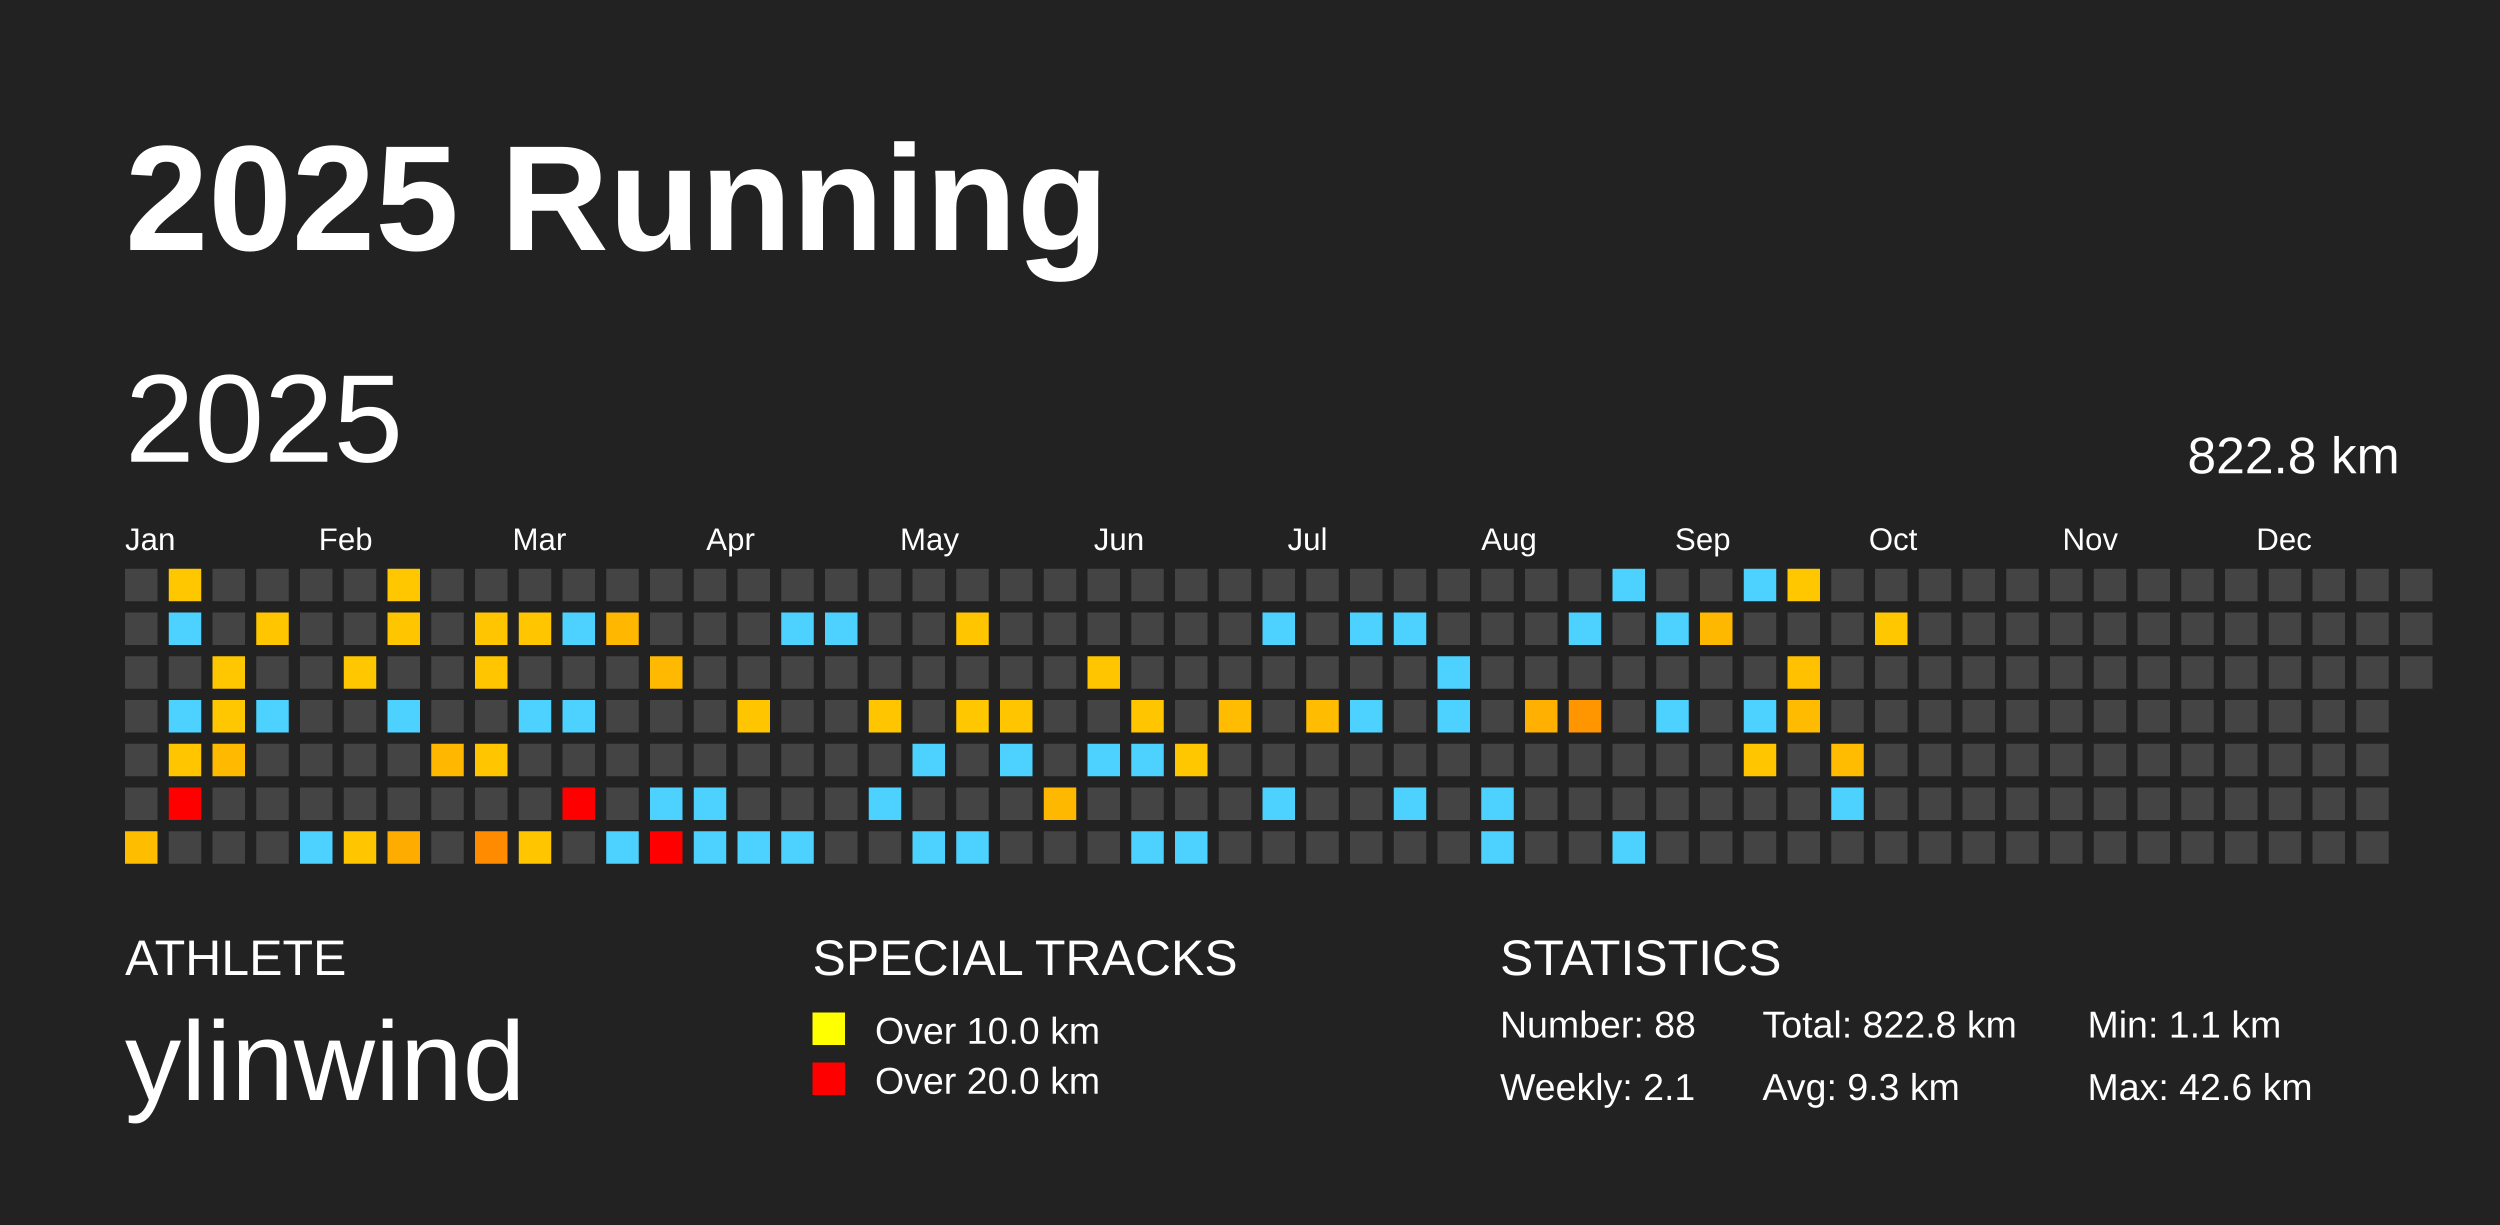
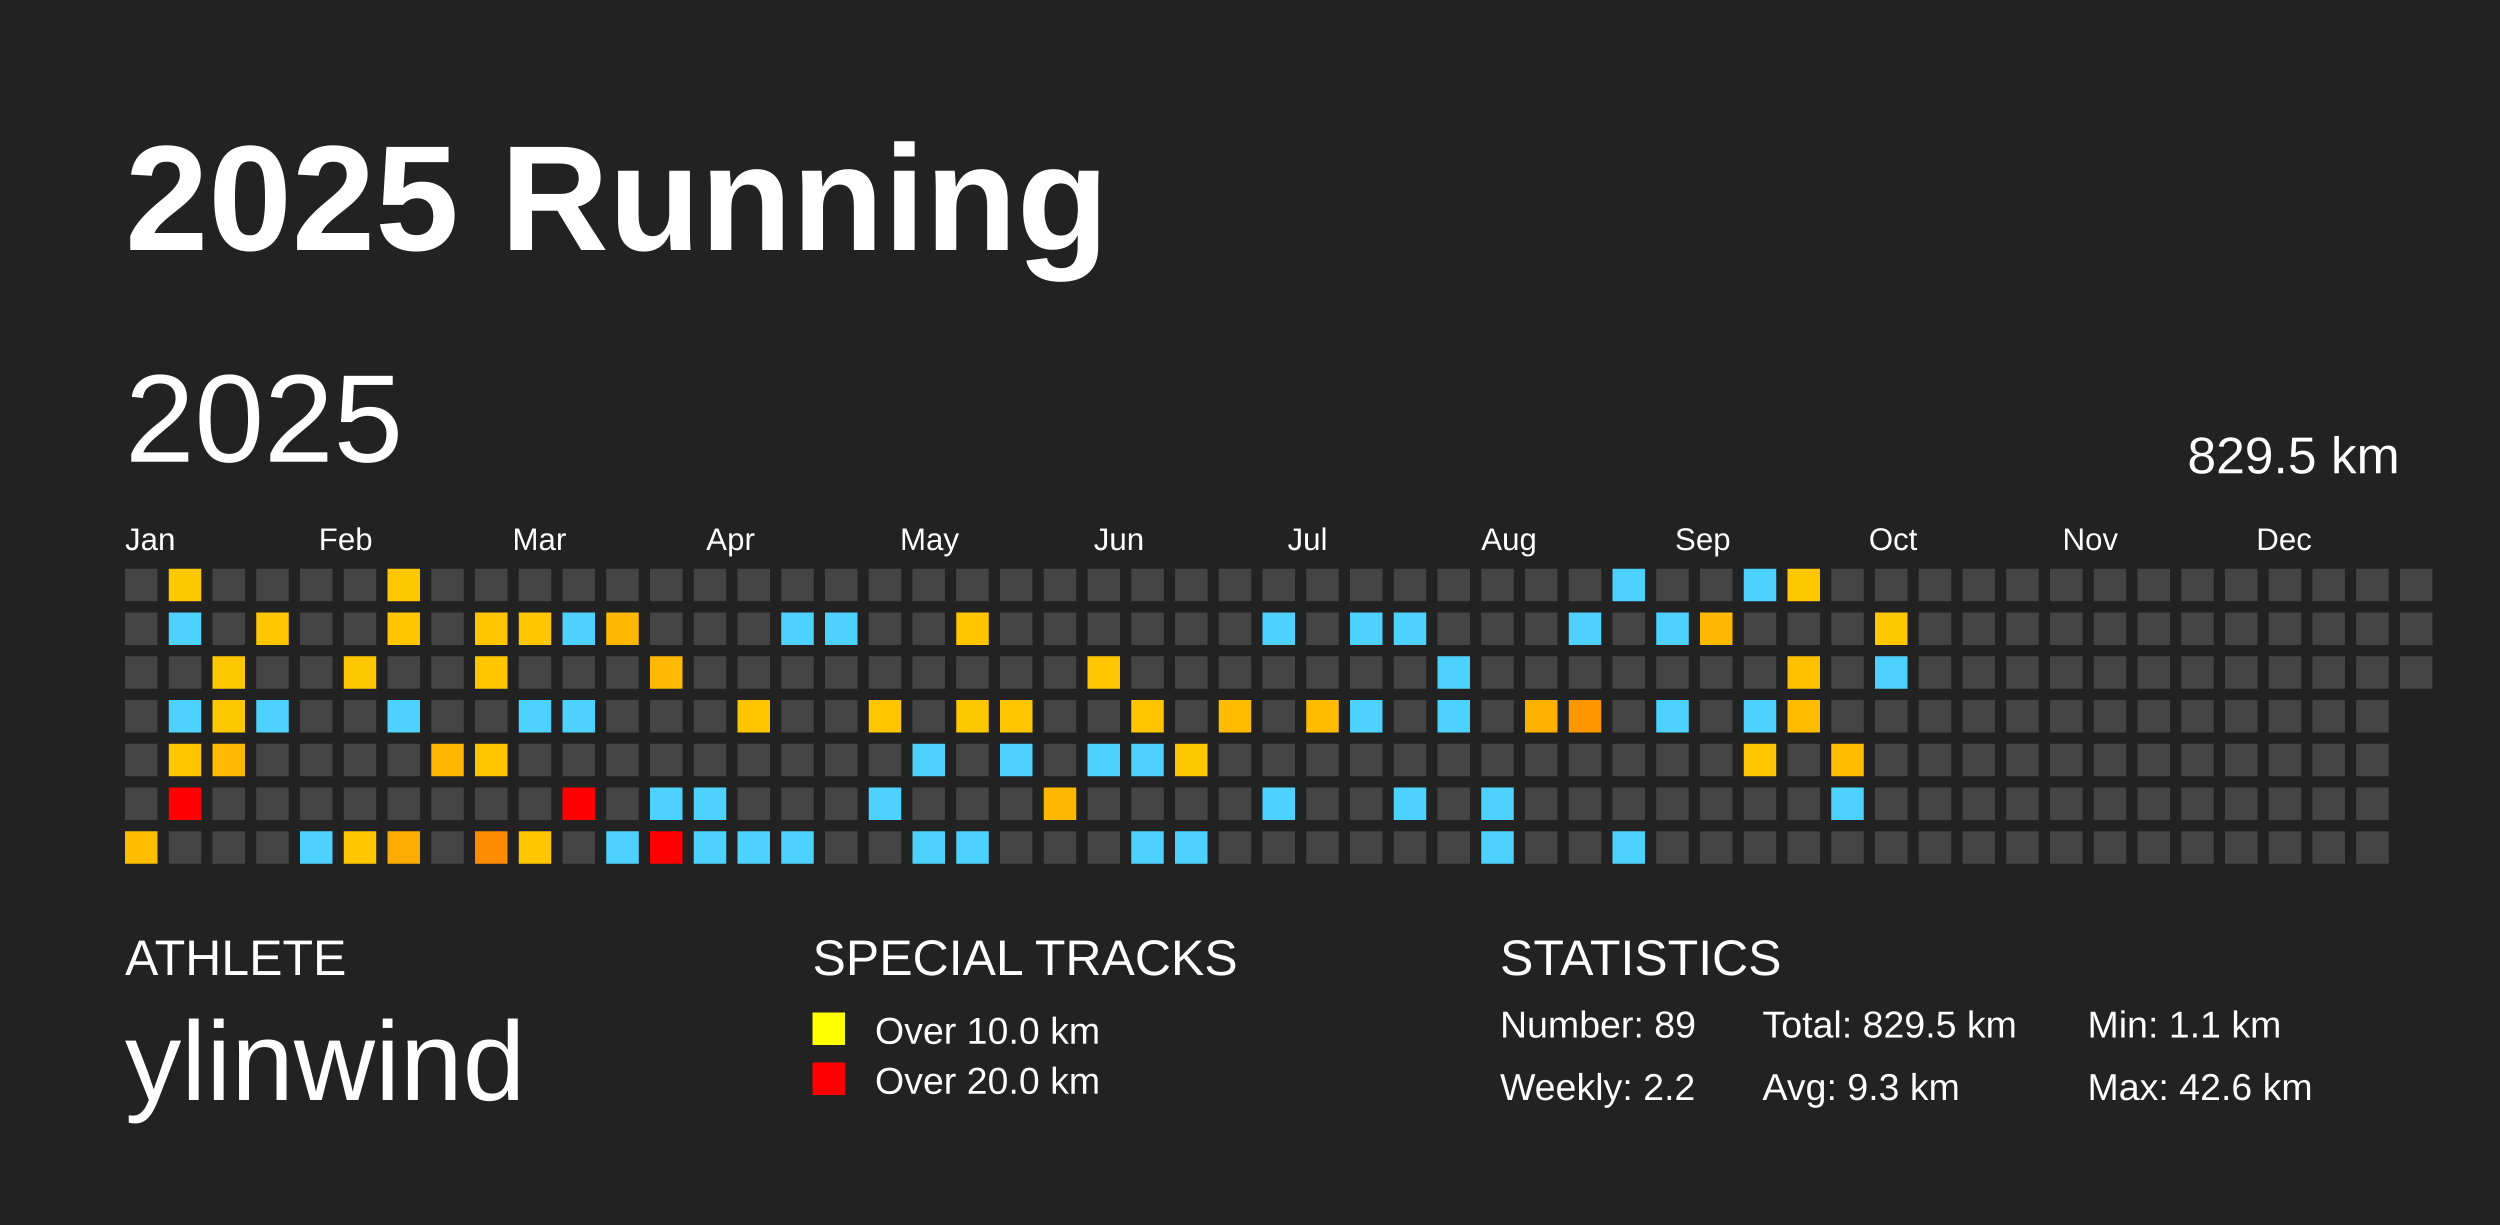
<svg xmlns="http://www.w3.org/2000/svg" baseProfile="full" height="98mm" version="1.1" viewBox="0,0,200,98" width="200mm">
  <defs />
  <rect fill="#222222" height="98" width="200" x="0" y="0" />
  <text fill="#FFFFFF" style="font-size:12px; font-family:Arial; font-weight:bold;" x="10" y="20">2025 Running</text>
  <text fill="#FFFFFF" style="font-size:4px; font-family:Arial" x="10" y="78">ATHLETE</text>
  <text fill="#FFFFFF" style="font-size:9px; font-family:Arial" x="10" y="88">ylinwind</text>
  <text fill="#FFFFFF" style="font-size:4px; font-family:Arial" x="65" y="78">SPECIAL TRACKS</text>
  <rect fill="yellow" height="2.6" width="2.6" x="65" y="81" />
  <text fill="#FFFFFF" style="font-size:3px; font-family:Arial" x="70" y="83.5">Over 10.0 km</text>
  <rect fill="red" height="2.6" width="2.6" x="65" y="85" />
  <text fill="#FFFFFF" style="font-size:3px; font-family:Arial" x="70" y="87.5">Over 20.0 km</text>
  <text fill="#FFFFFF" style="font-size:4px; font-family:Arial" x="120" y="78">STATISTICS</text>
-   <text fill="#FFFFFF" style="font-size:3px; font-family:Arial" x="120" y="83">Number: 88</text>
-   <text fill="#FFFFFF" style="font-size:3px; font-family:Arial" x="120" y="88">Weekly: 2.1</text>
-   <text fill="#FFFFFF" style="font-size:3px; font-family:Arial" x="141" y="83">Total: 822.8 km</text>
+   <text fill="#FFFFFF" style="font-size:3px; font-family:Arial" x="120" y="83">Number: 89</text>
+   <text fill="#FFFFFF" style="font-size:3px; font-family:Arial" x="120" y="88">Weekly: 2.2</text>
+   <text fill="#FFFFFF" style="font-size:3px; font-family:Arial" x="141" y="83">Total: 829.5 km</text>
  <text fill="#FFFFFF" style="font-size:3px; font-family:Arial" x="141" y="88">Avg: 9.3 km</text>
  <text fill="#FFFFFF" style="font-size:3px; font-family:Arial" x="167" y="83">Min: 1.1 km</text>
  <text fill="#FFFFFF" style="font-size:3px; font-family:Arial" x="167" y="88">Max: 42.6 km</text>
  <text dominant-baseline="hanging" fill="#FFFFFF" style="font-size:10.0px; font-family:Arial;" x="10" y="30">2025</text>
-   <text dominant-baseline="hanging" fill="#FFFFFF" style="font-size:4.125px; font-family:Arial;" x="175" y="35">822.8 km</text>
+   <text dominant-baseline="hanging" fill="#FFFFFF" style="font-size:4.125px; font-family:Arial;" x="175" y="35">829.5 km</text>
  <text fill="#FFFFFF" style="font-size:2.5px; font-family:Arial" x="10.0" y="44">Jan</text>
  <text fill="#FFFFFF" style="font-size:2.5px; font-family:Arial" x="25.5" y="44">Feb</text>
  <text fill="#FFFFFF" style="font-size:2.5px; font-family:Arial" x="41.0" y="44">Mar</text>
  <text fill="#FFFFFF" style="font-size:2.5px; font-family:Arial" x="56.5" y="44">Apr</text>
  <text fill="#FFFFFF" style="font-size:2.5px; font-family:Arial" x="72.0" y="44">May</text>
  <text fill="#FFFFFF" style="font-size:2.5px; font-family:Arial" x="87.5" y="44">Jun</text>
  <text fill="#FFFFFF" style="font-size:2.5px; font-family:Arial" x="103.0" y="44">Jul</text>
  <text fill="#FFFFFF" style="font-size:2.5px; font-family:Arial" x="118.5" y="44">Aug</text>
  <text fill="#FFFFFF" style="font-size:2.5px; font-family:Arial" x="134.0" y="44">Sep</text>
  <text fill="#FFFFFF" style="font-size:2.5px; font-family:Arial" x="149.5" y="44">Oct</text>
  <text fill="#FFFFFF" style="font-size:2.5px; font-family:Arial" x="165.0" y="44">Nov</text>
  <text fill="#FFFFFF" style="font-size:2.5px; font-family:Arial" x="180.5" y="44">Dec</text>
  <rect fill="#444444" height="2.6" width="2.6" x="10.0" y="45.5" />
  <rect fill="#444444" height="2.6" width="2.6" x="10.0" y="49.0" />
  <rect fill="#444444" height="2.6" width="2.6" x="10.0" y="52.5" />
  <rect fill="#444444" height="2.6" width="2.6" x="10.0" y="56.0" />
  <rect fill="#444444" height="2.6" width="2.6" x="10.0" y="59.5" />
  <rect fill="#444444" height="2.6" width="2.6" x="10.0" y="63.0" />
  <rect fill="#ffbd00" height="2.6" width="2.6" x="10.0" y="66.5" />
  <rect fill="#ffc700" height="2.6" width="2.6" x="13.5" y="45.5" />
  <rect fill="#4dd2ff" height="2.6" width="2.6" x="13.5" y="49.0" />
  <rect fill="#444444" height="2.6" width="2.6" x="13.5" y="52.5" />
  <rect fill="#4dd2ff" height="2.6" width="2.6" x="13.5" y="56.0" />
  <rect fill="#ffc600" height="2.6" width="2.6" x="13.5" y="59.5" />
  <rect fill="red" height="2.6" width="2.6" x="13.5" y="63.0" />
  <rect fill="#444444" height="2.6" width="2.6" x="13.5" y="66.5" />
  <rect fill="#444444" height="2.6" width="2.6" x="17.0" y="45.5" />
  <rect fill="#444444" height="2.6" width="2.6" x="17.0" y="49.0" />
  <rect fill="#ffc700" height="2.6" width="2.6" x="17.0" y="52.5" />
  <rect fill="#ffc700" height="2.6" width="2.6" x="17.0" y="56.0" />
  <rect fill="#ffba00" height="2.6" width="2.6" x="17.0" y="59.5" />
  <rect fill="#444444" height="2.6" width="2.6" x="17.0" y="63.0" />
  <rect fill="#444444" height="2.6" width="2.6" x="17.0" y="66.5" />
  <rect fill="#444444" height="2.6" width="2.6" x="20.5" y="45.5" />
  <rect fill="#ffc600" height="2.6" width="2.6" x="20.5" y="49.0" />
  <rect fill="#444444" height="2.6" width="2.6" x="20.5" y="52.5" />
  <rect fill="#4dd2ff" height="2.6" width="2.6" x="20.5" y="56.0" />
  <rect fill="#444444" height="2.6" width="2.6" x="20.5" y="59.5" />
  <rect fill="#444444" height="2.6" width="2.6" x="20.5" y="63.0" />
  <rect fill="#444444" height="2.6" width="2.6" x="20.5" y="66.5" />
  <rect fill="#444444" height="2.6" width="2.6" x="24.0" y="45.5" />
  <rect fill="#444444" height="2.6" width="2.6" x="24.0" y="49.0" />
  <rect fill="#444444" height="2.6" width="2.6" x="24.0" y="52.5" />
  <rect fill="#444444" height="2.6" width="2.6" x="24.0" y="56.0" />
  <rect fill="#444444" height="2.6" width="2.6" x="24.0" y="59.5" />
  <rect fill="#444444" height="2.6" width="2.6" x="24.0" y="63.0" />
  <rect fill="#4dd2ff" height="2.6" width="2.6" x="24.0" y="66.5" />
  <rect fill="#444444" height="2.6" width="2.6" x="27.5" y="45.5" />
  <rect fill="#444444" height="2.6" width="2.6" x="27.5" y="49.0" />
  <rect fill="#ffc700" height="2.6" width="2.6" x="27.5" y="52.5" />
  <rect fill="#444444" height="2.6" width="2.6" x="27.5" y="56.0" />
  <rect fill="#444444" height="2.6" width="2.6" x="27.5" y="59.5" />
  <rect fill="#444444" height="2.6" width="2.6" x="27.5" y="63.0" />
  <rect fill="#ffc600" height="2.6" width="2.6" x="27.5" y="66.5" />
  <rect fill="#ffc700" height="2.6" width="2.6" x="31.0" y="45.5" />
  <rect fill="#ffc600" height="2.6" width="2.6" x="31.0" y="49.0" />
  <rect fill="#444444" height="2.6" width="2.6" x="31.0" y="52.5" />
  <rect fill="#4dd2ff" height="2.6" width="2.6" x="31.0" y="56.0" />
  <rect fill="#444444" height="2.6" width="2.6" x="31.0" y="59.5" />
  <rect fill="#444444" height="2.6" width="2.6" x="31.0" y="63.0" />
  <rect fill="#ffac00" height="2.6" width="2.6" x="31.0" y="66.5" />
  <rect fill="#444444" height="2.6" width="2.6" x="34.5" y="45.5" />
  <rect fill="#444444" height="2.6" width="2.6" x="34.5" y="49.0" />
  <rect fill="#444444" height="2.6" width="2.6" x="34.5" y="52.5" />
  <rect fill="#444444" height="2.6" width="2.6" x="34.5" y="56.0" />
  <rect fill="#ffb700" height="2.6" width="2.6" x="34.5" y="59.5" />
  <rect fill="#444444" height="2.6" width="2.6" x="34.5" y="63.0" />
  <rect fill="#444444" height="2.6" width="2.6" x="34.5" y="66.5" />
  <rect fill="#444444" height="2.6" width="2.6" x="38.0" y="45.5" />
  <rect fill="#ffc500" height="2.6" width="2.6" x="38.0" y="49.0" />
  <rect fill="#ffc600" height="2.6" width="2.6" x="38.0" y="52.5" />
  <rect fill="#444444" height="2.6" width="2.6" x="38.0" y="56.0" />
  <rect fill="#ffc600" height="2.6" width="2.6" x="38.0" y="59.5" />
  <rect fill="#444444" height="2.6" width="2.6" x="38.0" y="63.0" />
  <rect fill="#ff8c00" height="2.6" width="2.6" x="38.0" y="66.5" />
  <rect fill="#444444" height="2.6" width="2.6" x="41.5" y="45.5" />
  <rect fill="#ffc600" height="2.6" width="2.6" x="41.5" y="49.0" />
  <rect fill="#444444" height="2.6" width="2.6" x="41.5" y="52.5" />
  <rect fill="#4dd2ff" height="2.6" width="2.6" x="41.5" y="56.0" />
  <rect fill="#444444" height="2.6" width="2.6" x="41.5" y="59.5" />
  <rect fill="#444444" height="2.6" width="2.6" x="41.5" y="63.0" />
  <rect fill="#ffc600" height="2.6" width="2.6" x="41.5" y="66.5" />
  <rect fill="#444444" height="2.6" width="2.6" x="45.0" y="45.5" />
  <rect fill="#4dd2ff" height="2.6" width="2.6" x="45.0" y="49.0" />
  <rect fill="#444444" height="2.6" width="2.6" x="45.0" y="52.5" />
  <rect fill="#4dd2ff" height="2.6" width="2.6" x="45.0" y="56.0" />
  <rect fill="#444444" height="2.6" width="2.6" x="45.0" y="59.5" />
  <rect fill="red" height="2.6" width="2.6" x="45.0" y="63.0" />
  <rect fill="#444444" height="2.6" width="2.6" x="45.0" y="66.5" />
  <rect fill="#444444" height="2.6" width="2.6" x="48.5" y="45.5" />
  <rect fill="#ffb700" height="2.6" width="2.6" x="48.5" y="49.0" />
  <rect fill="#444444" height="2.6" width="2.6" x="48.5" y="52.5" />
  <rect fill="#444444" height="2.6" width="2.6" x="48.5" y="56.0" />
  <rect fill="#444444" height="2.6" width="2.6" x="48.5" y="59.5" />
  <rect fill="#444444" height="2.6" width="2.6" x="48.5" y="63.0" />
  <rect fill="#4dd2ff" height="2.6" width="2.6" x="48.5" y="66.5" />
  <rect fill="#444444" height="2.6" width="2.6" x="52.0" y="45.5" />
  <rect fill="#444444" height="2.6" width="2.6" x="52.0" y="49.0" />
  <rect fill="#ffb900" height="2.6" width="2.6" x="52.0" y="52.5" />
  <rect fill="#444444" height="2.6" width="2.6" x="52.0" y="56.0" />
  <rect fill="#444444" height="2.6" width="2.6" x="52.0" y="59.5" />
  <rect fill="#4dd2ff" height="2.6" width="2.6" x="52.0" y="63.0" />
  <rect fill="red" height="2.6" width="2.6" x="52.0" y="66.5" />
  <rect fill="#444444" height="2.6" width="2.6" x="55.5" y="45.5" />
  <rect fill="#444444" height="2.6" width="2.6" x="55.5" y="49.0" />
  <rect fill="#444444" height="2.6" width="2.6" x="55.5" y="52.5" />
  <rect fill="#444444" height="2.6" width="2.6" x="55.5" y="56.0" />
  <rect fill="#444444" height="2.6" width="2.6" x="55.5" y="59.5" />
  <rect fill="#4dd2ff" height="2.6" width="2.6" x="55.5" y="63.0" />
  <rect fill="#4dd2ff" height="2.6" width="2.6" x="55.5" y="66.5" />
  <rect fill="#444444" height="2.6" width="2.6" x="59.0" y="45.5" />
  <rect fill="#444444" height="2.6" width="2.6" x="59.0" y="49.0" />
  <rect fill="#444444" height="2.6" width="2.6" x="59.0" y="52.5" />
  <rect fill="#ffc600" height="2.6" width="2.6" x="59.0" y="56.0" />
  <rect fill="#444444" height="2.6" width="2.6" x="59.0" y="59.5" />
  <rect fill="#444444" height="2.6" width="2.6" x="59.0" y="63.0" />
  <rect fill="#4dd2ff" height="2.6" width="2.6" x="59.0" y="66.5" />
  <rect fill="#444444" height="2.6" width="2.6" x="62.5" y="45.5" />
  <rect fill="#4dd2ff" height="2.6" width="2.6" x="62.5" y="49.0" />
  <rect fill="#444444" height="2.6" width="2.6" x="62.5" y="52.5" />
  <rect fill="#444444" height="2.6" width="2.6" x="62.5" y="56.0" />
  <rect fill="#444444" height="2.6" width="2.6" x="62.5" y="59.5" />
  <rect fill="#444444" height="2.6" width="2.6" x="62.5" y="63.0" />
  <rect fill="#4dd2ff" height="2.6" width="2.6" x="62.5" y="66.5" />
  <rect fill="#444444" height="2.6" width="2.6" x="66.0" y="45.5" />
  <rect fill="#4dd2ff" height="2.6" width="2.6" x="66.0" y="49.0" />
  <rect fill="#444444" height="2.6" width="2.6" x="66.0" y="52.5" />
  <rect fill="#444444" height="2.6" width="2.6" x="66.0" y="56.0" />
  <rect fill="#444444" height="2.6" width="2.6" x="66.0" y="59.5" />
  <rect fill="#444444" height="2.6" width="2.6" x="66.0" y="63.0" />
  <rect fill="#444444" height="2.6" width="2.6" x="66.0" y="66.5" />
  <rect fill="#444444" height="2.6" width="2.6" x="69.5" y="45.5" />
  <rect fill="#444444" height="2.6" width="2.6" x="69.5" y="49.0" />
  <rect fill="#444444" height="2.6" width="2.6" x="69.5" y="52.5" />
  <rect fill="#ffc600" height="2.6" width="2.6" x="69.5" y="56.0" />
  <rect fill="#444444" height="2.6" width="2.6" x="69.5" y="59.5" />
  <rect fill="#4dd2ff" height="2.6" width="2.6" x="69.5" y="63.0" />
  <rect fill="#444444" height="2.6" width="2.6" x="69.5" y="66.5" />
  <rect fill="#444444" height="2.6" width="2.6" x="73.0" y="45.5" />
  <rect fill="#444444" height="2.6" width="2.6" x="73.0" y="49.0" />
  <rect fill="#444444" height="2.6" width="2.6" x="73.0" y="52.5" />
  <rect fill="#444444" height="2.6" width="2.6" x="73.0" y="56.0" />
  <rect fill="#4dd2ff" height="2.6" width="2.6" x="73.0" y="59.5" />
  <rect fill="#444444" height="2.6" width="2.6" x="73.0" y="63.0" />
  <rect fill="#4dd2ff" height="2.6" width="2.6" x="73.0" y="66.5" />
  <rect fill="#444444" height="2.6" width="2.6" x="76.5" y="45.5" />
  <rect fill="#ffc600" height="2.6" width="2.6" x="76.5" y="49.0" />
  <rect fill="#444444" height="2.6" width="2.6" x="76.5" y="52.5" />
  <rect fill="#ffc700" height="2.6" width="2.6" x="76.5" y="56.0" />
  <rect fill="#444444" height="2.6" width="2.6" x="76.5" y="59.5" />
  <rect fill="#444444" height="2.6" width="2.6" x="76.5" y="63.0" />
  <rect fill="#4dd2ff" height="2.6" width="2.6" x="76.5" y="66.5" />
  <rect fill="#444444" height="2.6" width="2.6" x="80.0" y="45.5" />
  <rect fill="#444444" height="2.6" width="2.6" x="80.0" y="49.0" />
  <rect fill="#444444" height="2.6" width="2.6" x="80.0" y="52.5" />
  <rect fill="#ffc600" height="2.6" width="2.6" x="80.0" y="56.0" />
  <rect fill="#4dd2ff" height="2.6" width="2.6" x="80.0" y="59.5" />
  <rect fill="#444444" height="2.6" width="2.6" x="80.0" y="63.0" />
  <rect fill="#444444" height="2.6" width="2.6" x="80.0" y="66.5" />
  <rect fill="#444444" height="2.6" width="2.6" x="83.5" y="45.5" />
  <rect fill="#444444" height="2.6" width="2.6" x="83.5" y="49.0" />
  <rect fill="#444444" height="2.6" width="2.6" x="83.5" y="52.5" />
  <rect fill="#444444" height="2.6" width="2.6" x="83.5" y="56.0" />
  <rect fill="#444444" height="2.6" width="2.6" x="83.5" y="59.5" />
  <rect fill="#ffb800" height="2.6" width="2.6" x="83.5" y="63.0" />
  <rect fill="#444444" height="2.6" width="2.6" x="83.5" y="66.5" />
  <rect fill="#444444" height="2.6" width="2.6" x="87.0" y="45.5" />
  <rect fill="#444444" height="2.6" width="2.6" x="87.0" y="49.0" />
  <rect fill="#ffc600" height="2.6" width="2.6" x="87.0" y="52.5" />
  <rect fill="#444444" height="2.6" width="2.6" x="87.0" y="56.0" />
  <rect fill="#4dd2ff" height="2.6" width="2.6" x="87.0" y="59.5" />
  <rect fill="#444444" height="2.6" width="2.6" x="87.0" y="63.0" />
  <rect fill="#444444" height="2.6" width="2.6" x="87.0" y="66.5" />
  <rect fill="#444444" height="2.6" width="2.6" x="90.5" y="45.5" />
  <rect fill="#444444" height="2.6" width="2.6" x="90.5" y="49.0" />
  <rect fill="#444444" height="2.6" width="2.6" x="90.5" y="52.5" />
  <rect fill="#ffc600" height="2.6" width="2.6" x="90.5" y="56.0" />
  <rect fill="#4dd2ff" height="2.6" width="2.6" x="90.5" y="59.5" />
  <rect fill="#444444" height="2.6" width="2.6" x="90.5" y="63.0" />
  <rect fill="#4dd2ff" height="2.6" width="2.6" x="90.5" y="66.5" />
  <rect fill="#444444" height="2.6" width="2.6" x="94.0" y="45.5" />
  <rect fill="#444444" height="2.6" width="2.6" x="94.0" y="49.0" />
  <rect fill="#444444" height="2.6" width="2.6" x="94.0" y="52.5" />
  <rect fill="#444444" height="2.6" width="2.6" x="94.0" y="56.0" />
  <rect fill="#ffc700" height="2.6" width="2.6" x="94.0" y="59.5" />
  <rect fill="#444444" height="2.6" width="2.6" x="94.0" y="63.0" />
  <rect fill="#4dd2ff" height="2.6" width="2.6" x="94.0" y="66.5" />
  <rect fill="#444444" height="2.6" width="2.6" x="97.5" y="45.5" />
  <rect fill="#444444" height="2.6" width="2.6" x="97.5" y="49.0" />
  <rect fill="#444444" height="2.6" width="2.6" x="97.5" y="52.5" />
  <rect fill="#ffbc00" height="2.6" width="2.6" x="97.5" y="56.0" />
  <rect fill="#444444" height="2.6" width="2.6" x="97.5" y="59.5" />
  <rect fill="#444444" height="2.6" width="2.6" x="97.5" y="63.0" />
  <rect fill="#444444" height="2.6" width="2.6" x="97.5" y="66.5" />
  <rect fill="#444444" height="2.6" width="2.6" x="101.0" y="45.5" />
  <rect fill="#4dd2ff" height="2.6" width="2.6" x="101.0" y="49.0" />
  <rect fill="#444444" height="2.6" width="2.6" x="101.0" y="52.5" />
  <rect fill="#444444" height="2.6" width="2.6" x="101.0" y="56.0" />
  <rect fill="#444444" height="2.6" width="2.6" x="101.0" y="59.5" />
  <rect fill="#4dd2ff" height="2.6" width="2.6" x="101.0" y="63.0" />
  <rect fill="#444444" height="2.6" width="2.6" x="101.0" y="66.5" />
  <rect fill="#444444" height="2.6" width="2.6" x="104.5" y="45.5" />
  <rect fill="#444444" height="2.6" width="2.6" x="104.5" y="49.0" />
  <rect fill="#444444" height="2.6" width="2.6" x="104.5" y="52.5" />
  <rect fill="#ffbc00" height="2.6" width="2.6" x="104.5" y="56.0" />
  <rect fill="#444444" height="2.6" width="2.6" x="104.5" y="59.5" />
  <rect fill="#444444" height="2.6" width="2.6" x="104.5" y="63.0" />
  <rect fill="#444444" height="2.6" width="2.6" x="104.5" y="66.5" />
  <rect fill="#444444" height="2.6" width="2.6" x="108.0" y="45.5" />
  <rect fill="#4dd2ff" height="2.6" width="2.6" x="108.0" y="49.0" />
  <rect fill="#444444" height="2.6" width="2.6" x="108.0" y="52.5" />
  <rect fill="#4dd2ff" height="2.6" width="2.6" x="108.0" y="56.0" />
  <rect fill="#444444" height="2.6" width="2.6" x="108.0" y="59.5" />
  <rect fill="#444444" height="2.6" width="2.6" x="108.0" y="63.0" />
  <rect fill="#444444" height="2.6" width="2.6" x="108.0" y="66.5" />
  <rect fill="#444444" height="2.6" width="2.6" x="111.5" y="45.5" />
  <rect fill="#4dd2ff" height="2.6" width="2.6" x="111.5" y="49.0" />
  <rect fill="#444444" height="2.6" width="2.6" x="111.5" y="52.5" />
  <rect fill="#444444" height="2.6" width="2.6" x="111.5" y="56.0" />
  <rect fill="#444444" height="2.6" width="2.6" x="111.5" y="59.5" />
  <rect fill="#4dd2ff" height="2.6" width="2.6" x="111.5" y="63.0" />
  <rect fill="#444444" height="2.6" width="2.6" x="111.5" y="66.5" />
  <rect fill="#444444" height="2.6" width="2.6" x="115.0" y="45.5" />
  <rect fill="#444444" height="2.6" width="2.6" x="115.0" y="49.0" />
  <rect fill="#4dd2ff" height="2.6" width="2.6" x="115.0" y="52.5" />
  <rect fill="#4dd2ff" height="2.6" width="2.6" x="115.0" y="56.0" />
  <rect fill="#444444" height="2.6" width="2.6" x="115.0" y="59.5" />
  <rect fill="#444444" height="2.6" width="2.6" x="115.0" y="63.0" />
  <rect fill="#444444" height="2.6" width="2.6" x="115.0" y="66.5" />
  <rect fill="#444444" height="2.6" width="2.6" x="118.5" y="45.5" />
  <rect fill="#444444" height="2.6" width="2.6" x="118.5" y="49.0" />
  <rect fill="#444444" height="2.6" width="2.6" x="118.5" y="52.5" />
  <rect fill="#444444" height="2.6" width="2.6" x="118.5" y="56.0" />
  <rect fill="#444444" height="2.6" width="2.6" x="118.5" y="59.5" />
  <rect fill="#4dd2ff" height="2.6" width="2.6" x="118.5" y="63.0" />
  <rect fill="#4dd2ff" height="2.6" width="2.6" x="118.5" y="66.5" />
  <rect fill="#444444" height="2.6" width="2.6" x="122.0" y="45.5" />
  <rect fill="#444444" height="2.6" width="2.6" x="122.0" y="49.0" />
  <rect fill="#444444" height="2.6" width="2.6" x="122.0" y="52.5" />
  <rect fill="#ffb000" height="2.6" width="2.6" x="122.0" y="56.0" />
  <rect fill="#444444" height="2.6" width="2.6" x="122.0" y="59.5" />
  <rect fill="#444444" height="2.6" width="2.6" x="122.0" y="63.0" />
  <rect fill="#444444" height="2.6" width="2.6" x="122.0" y="66.5" />
  <rect fill="#444444" height="2.6" width="2.6" x="125.5" y="45.5" />
  <rect fill="#4dd2ff" height="2.6" width="2.6" x="125.5" y="49.0" />
  <rect fill="#444444" height="2.6" width="2.6" x="125.5" y="52.5" />
  <rect fill="#ff9600" height="2.6" width="2.6" x="125.5" y="56.0" />
  <rect fill="#444444" height="2.6" width="2.6" x="125.5" y="59.5" />
  <rect fill="#444444" height="2.6" width="2.6" x="125.5" y="63.0" />
  <rect fill="#444444" height="2.6" width="2.6" x="125.5" y="66.5" />
  <rect fill="#4dd2ff" height="2.6" width="2.6" x="129.0" y="45.5" />
  <rect fill="#444444" height="2.6" width="2.6" x="129.0" y="49.0" />
  <rect fill="#444444" height="2.6" width="2.6" x="129.0" y="52.5" />
  <rect fill="#444444" height="2.6" width="2.6" x="129.0" y="56.0" />
  <rect fill="#444444" height="2.6" width="2.6" x="129.0" y="59.5" />
  <rect fill="#444444" height="2.6" width="2.6" x="129.0" y="63.0" />
  <rect fill="#4dd2ff" height="2.6" width="2.6" x="129.0" y="66.5" />
  <rect fill="#444444" height="2.6" width="2.6" x="132.5" y="45.5" />
  <rect fill="#4dd2ff" height="2.6" width="2.6" x="132.5" y="49.0" />
  <rect fill="#444444" height="2.6" width="2.6" x="132.5" y="52.5" />
  <rect fill="#4dd2ff" height="2.6" width="2.6" x="132.5" y="56.0" />
  <rect fill="#444444" height="2.6" width="2.6" x="132.5" y="59.5" />
  <rect fill="#444444" height="2.6" width="2.6" x="132.5" y="63.0" />
  <rect fill="#444444" height="2.6" width="2.6" x="132.5" y="66.5" />
  <rect fill="#444444" height="2.6" width="2.6" x="136.0" y="45.5" />
  <rect fill="#ffb800" height="2.6" width="2.6" x="136.0" y="49.0" />
  <rect fill="#444444" height="2.6" width="2.6" x="136.0" y="52.5" />
  <rect fill="#444444" height="2.6" width="2.6" x="136.0" y="56.0" />
  <rect fill="#444444" height="2.6" width="2.6" x="136.0" y="59.5" />
  <rect fill="#444444" height="2.6" width="2.6" x="136.0" y="63.0" />
  <rect fill="#444444" height="2.6" width="2.6" x="136.0" y="66.5" />
  <rect fill="#4dd2ff" height="2.6" width="2.6" x="139.5" y="45.5" />
  <rect fill="#444444" height="2.6" width="2.6" x="139.5" y="49.0" />
  <rect fill="#444444" height="2.6" width="2.6" x="139.5" y="52.5" />
  <rect fill="#4dd2ff" height="2.6" width="2.6" x="139.5" y="56.0" />
  <rect fill="#ffc600" height="2.6" width="2.6" x="139.5" y="59.5" />
  <rect fill="#444444" height="2.6" width="2.6" x="139.5" y="63.0" />
  <rect fill="#444444" height="2.6" width="2.6" x="139.5" y="66.5" />
  <rect fill="#ffc700" height="2.6" width="2.6" x="143.0" y="45.5" />
  <rect fill="#444444" height="2.6" width="2.6" x="143.0" y="49.0" />
  <rect fill="#ffc100" height="2.6" width="2.6" x="143.0" y="52.5" />
  <rect fill="#ffbb00" height="2.6" width="2.6" x="143.0" y="56.0" />
  <rect fill="#444444" height="2.6" width="2.6" x="143.0" y="59.5" />
  <rect fill="#444444" height="2.6" width="2.6" x="143.0" y="63.0" />
  <rect fill="#444444" height="2.6" width="2.6" x="143.0" y="66.5" />
  <rect fill="#444444" height="2.6" width="2.6" x="146.5" y="45.5" />
  <rect fill="#444444" height="2.6" width="2.6" x="146.5" y="49.0" />
  <rect fill="#444444" height="2.6" width="2.6" x="146.5" y="52.5" />
  <rect fill="#444444" height="2.6" width="2.6" x="146.5" y="56.0" />
  <rect fill="#ffbc00" height="2.6" width="2.6" x="146.5" y="59.5" />
  <rect fill="#4dd2ff" height="2.6" width="2.6" x="146.5" y="63.0" />
  <rect fill="#444444" height="2.6" width="2.6" x="146.5" y="66.5" />
  <rect fill="#444444" height="2.6" width="2.6" x="150.0" y="45.5" />
  <rect fill="#ffc700" height="2.6" width="2.6" x="150.0" y="49.0" />
-   <rect fill="#444444" height="2.6" width="2.6" x="150.0" y="52.5" />
+   <rect fill="#4dd2ff" height="2.6" width="2.6" x="150.0" y="52.5" />
  <rect fill="#444444" height="2.6" width="2.6" x="150.0" y="56.0" />
  <rect fill="#444444" height="2.6" width="2.6" x="150.0" y="59.5" />
  <rect fill="#444444" height="2.6" width="2.6" x="150.0" y="63.0" />
  <rect fill="#444444" height="2.6" width="2.6" x="150.0" y="66.5" />
  <rect fill="#444444" height="2.6" width="2.6" x="153.5" y="45.5" />
  <rect fill="#444444" height="2.6" width="2.6" x="153.5" y="49.0" />
  <rect fill="#444444" height="2.6" width="2.6" x="153.5" y="52.5" />
  <rect fill="#444444" height="2.6" width="2.6" x="153.5" y="56.0" />
  <rect fill="#444444" height="2.6" width="2.6" x="153.5" y="59.5" />
  <rect fill="#444444" height="2.6" width="2.6" x="153.5" y="63.0" />
  <rect fill="#444444" height="2.6" width="2.6" x="153.5" y="66.5" />
  <rect fill="#444444" height="2.6" width="2.6" x="157.0" y="45.5" />
  <rect fill="#444444" height="2.6" width="2.6" x="157.0" y="49.0" />
  <rect fill="#444444" height="2.6" width="2.6" x="157.0" y="52.5" />
  <rect fill="#444444" height="2.6" width="2.6" x="157.0" y="56.0" />
  <rect fill="#444444" height="2.6" width="2.6" x="157.0" y="59.5" />
  <rect fill="#444444" height="2.6" width="2.6" x="157.0" y="63.0" />
  <rect fill="#444444" height="2.6" width="2.6" x="157.0" y="66.5" />
  <rect fill="#444444" height="2.6" width="2.6" x="160.5" y="45.5" />
  <rect fill="#444444" height="2.6" width="2.6" x="160.5" y="49.0" />
  <rect fill="#444444" height="2.6" width="2.6" x="160.5" y="52.5" />
  <rect fill="#444444" height="2.6" width="2.6" x="160.5" y="56.0" />
  <rect fill="#444444" height="2.6" width="2.6" x="160.5" y="59.5" />
  <rect fill="#444444" height="2.6" width="2.6" x="160.5" y="63.0" />
  <rect fill="#444444" height="2.6" width="2.6" x="160.5" y="66.5" />
  <rect fill="#444444" height="2.6" width="2.6" x="164.0" y="45.5" />
  <rect fill="#444444" height="2.6" width="2.6" x="164.0" y="49.0" />
  <rect fill="#444444" height="2.6" width="2.6" x="164.0" y="52.5" />
  <rect fill="#444444" height="2.6" width="2.6" x="164.0" y="56.0" />
  <rect fill="#444444" height="2.6" width="2.6" x="164.0" y="59.5" />
  <rect fill="#444444" height="2.6" width="2.6" x="164.0" y="63.0" />
  <rect fill="#444444" height="2.6" width="2.6" x="164.0" y="66.5" />
  <rect fill="#444444" height="2.6" width="2.6" x="167.5" y="45.5" />
  <rect fill="#444444" height="2.6" width="2.6" x="167.5" y="49.0" />
  <rect fill="#444444" height="2.6" width="2.6" x="167.5" y="52.5" />
  <rect fill="#444444" height="2.6" width="2.6" x="167.5" y="56.0" />
  <rect fill="#444444" height="2.6" width="2.6" x="167.5" y="59.5" />
  <rect fill="#444444" height="2.6" width="2.6" x="167.5" y="63.0" />
  <rect fill="#444444" height="2.6" width="2.6" x="167.5" y="66.5" />
  <rect fill="#444444" height="2.6" width="2.6" x="171.0" y="45.5" />
  <rect fill="#444444" height="2.6" width="2.6" x="171.0" y="49.0" />
  <rect fill="#444444" height="2.6" width="2.6" x="171.0" y="52.5" />
  <rect fill="#444444" height="2.6" width="2.6" x="171.0" y="56.0" />
  <rect fill="#444444" height="2.6" width="2.6" x="171.0" y="59.5" />
  <rect fill="#444444" height="2.6" width="2.6" x="171.0" y="63.0" />
  <rect fill="#444444" height="2.6" width="2.6" x="171.0" y="66.5" />
  <rect fill="#444444" height="2.6" width="2.6" x="174.5" y="45.5" />
  <rect fill="#444444" height="2.6" width="2.6" x="174.5" y="49.0" />
  <rect fill="#444444" height="2.6" width="2.6" x="174.5" y="52.5" />
  <rect fill="#444444" height="2.6" width="2.6" x="174.5" y="56.0" />
  <rect fill="#444444" height="2.6" width="2.6" x="174.5" y="59.5" />
  <rect fill="#444444" height="2.6" width="2.6" x="174.5" y="63.0" />
  <rect fill="#444444" height="2.6" width="2.6" x="174.5" y="66.5" />
  <rect fill="#444444" height="2.6" width="2.6" x="178.0" y="45.5" />
  <rect fill="#444444" height="2.6" width="2.6" x="178.0" y="49.0" />
  <rect fill="#444444" height="2.6" width="2.6" x="178.0" y="52.5" />
  <rect fill="#444444" height="2.6" width="2.6" x="178.0" y="56.0" />
  <rect fill="#444444" height="2.6" width="2.6" x="178.0" y="59.5" />
  <rect fill="#444444" height="2.6" width="2.6" x="178.0" y="63.0" />
  <rect fill="#444444" height="2.6" width="2.6" x="178.0" y="66.5" />
  <rect fill="#444444" height="2.6" width="2.6" x="181.5" y="45.5" />
  <rect fill="#444444" height="2.6" width="2.6" x="181.5" y="49.0" />
  <rect fill="#444444" height="2.6" width="2.6" x="181.5" y="52.5" />
  <rect fill="#444444" height="2.6" width="2.6" x="181.5" y="56.0" />
  <rect fill="#444444" height="2.6" width="2.6" x="181.5" y="59.5" />
  <rect fill="#444444" height="2.6" width="2.6" x="181.5" y="63.0" />
  <rect fill="#444444" height="2.6" width="2.6" x="181.5" y="66.5" />
  <rect fill="#444444" height="2.6" width="2.6" x="185.0" y="45.5" />
  <rect fill="#444444" height="2.6" width="2.6" x="185.0" y="49.0" />
  <rect fill="#444444" height="2.6" width="2.6" x="185.0" y="52.5" />
  <rect fill="#444444" height="2.6" width="2.6" x="185.0" y="56.0" />
  <rect fill="#444444" height="2.6" width="2.6" x="185.0" y="59.5" />
  <rect fill="#444444" height="2.6" width="2.6" x="185.0" y="63.0" />
  <rect fill="#444444" height="2.6" width="2.6" x="185.0" y="66.5" />
  <rect fill="#444444" height="2.6" width="2.6" x="188.5" y="45.5" />
  <rect fill="#444444" height="2.6" width="2.6" x="188.5" y="49.0" />
  <rect fill="#444444" height="2.6" width="2.6" x="188.5" y="52.5" />
  <rect fill="#444444" height="2.6" width="2.6" x="188.5" y="56.0" />
  <rect fill="#444444" height="2.6" width="2.6" x="188.5" y="59.5" />
  <rect fill="#444444" height="2.6" width="2.6" x="188.5" y="63.0" />
  <rect fill="#444444" height="2.6" width="2.6" x="188.5" y="66.5" />
  <rect fill="#444444" height="2.6" width="2.6" x="192.0" y="45.5" />
  <rect fill="#444444" height="2.6" width="2.6" x="192.0" y="49.0" />
  <rect fill="#444444" height="2.6" width="2.6" x="192.0" y="52.5" />
</svg>
